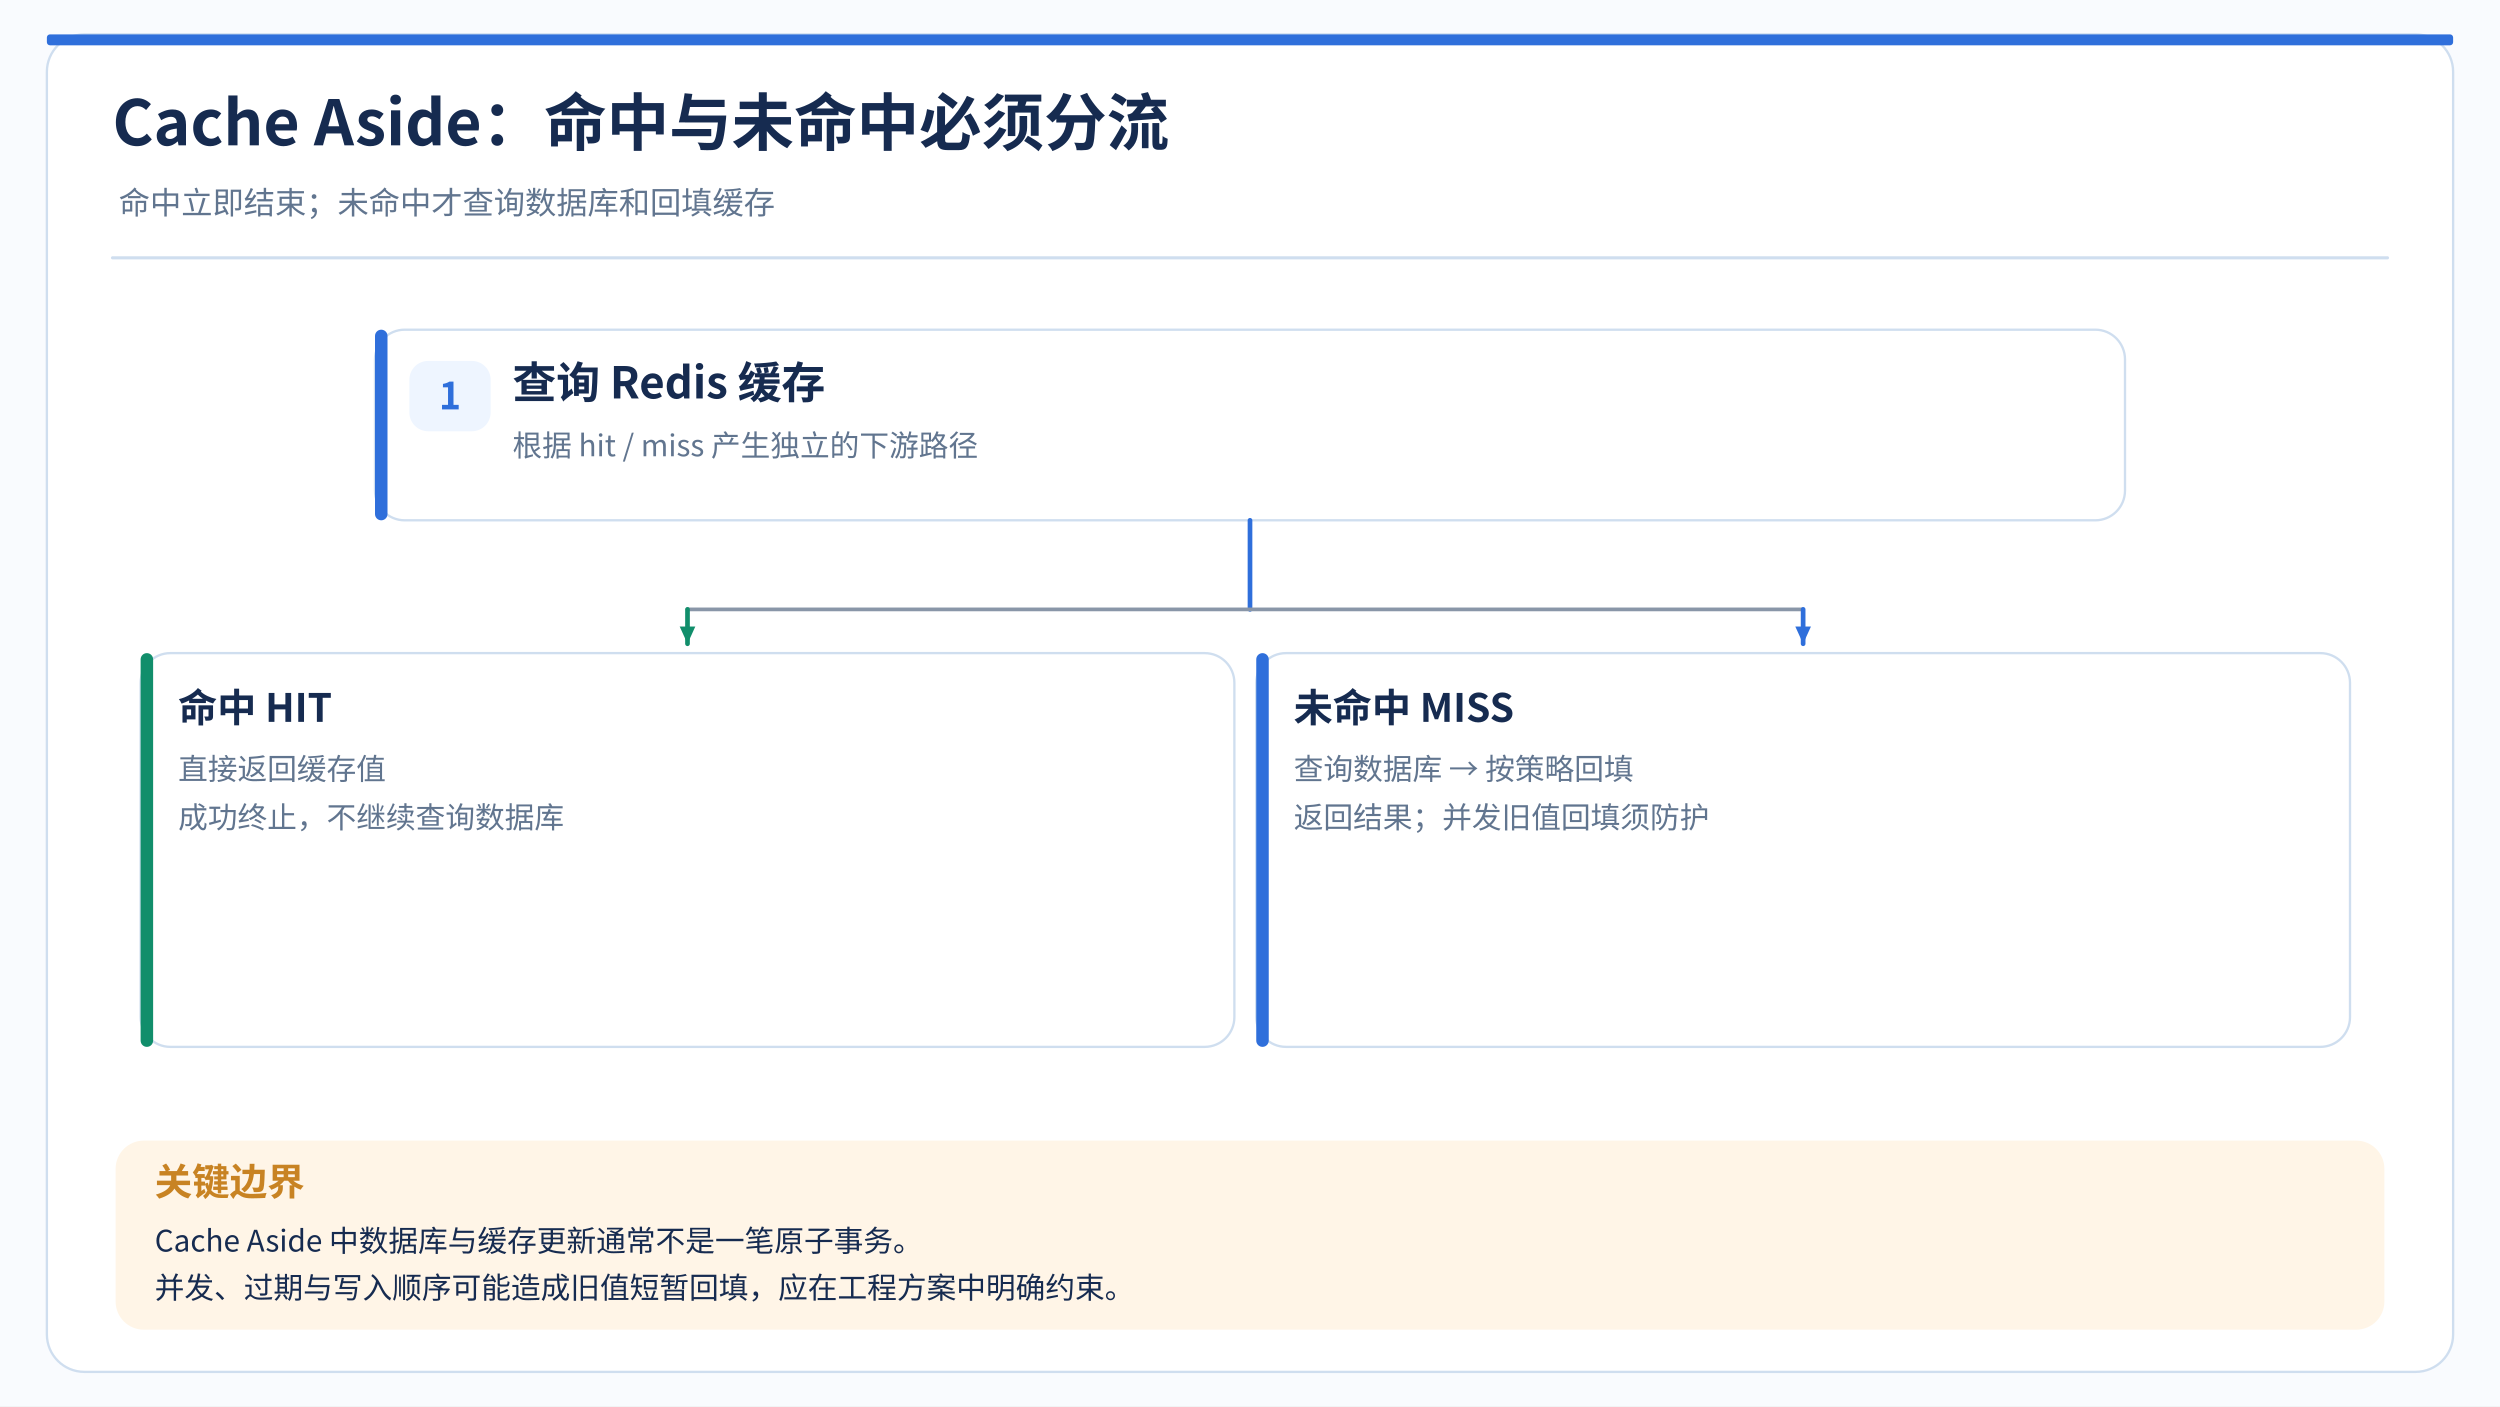
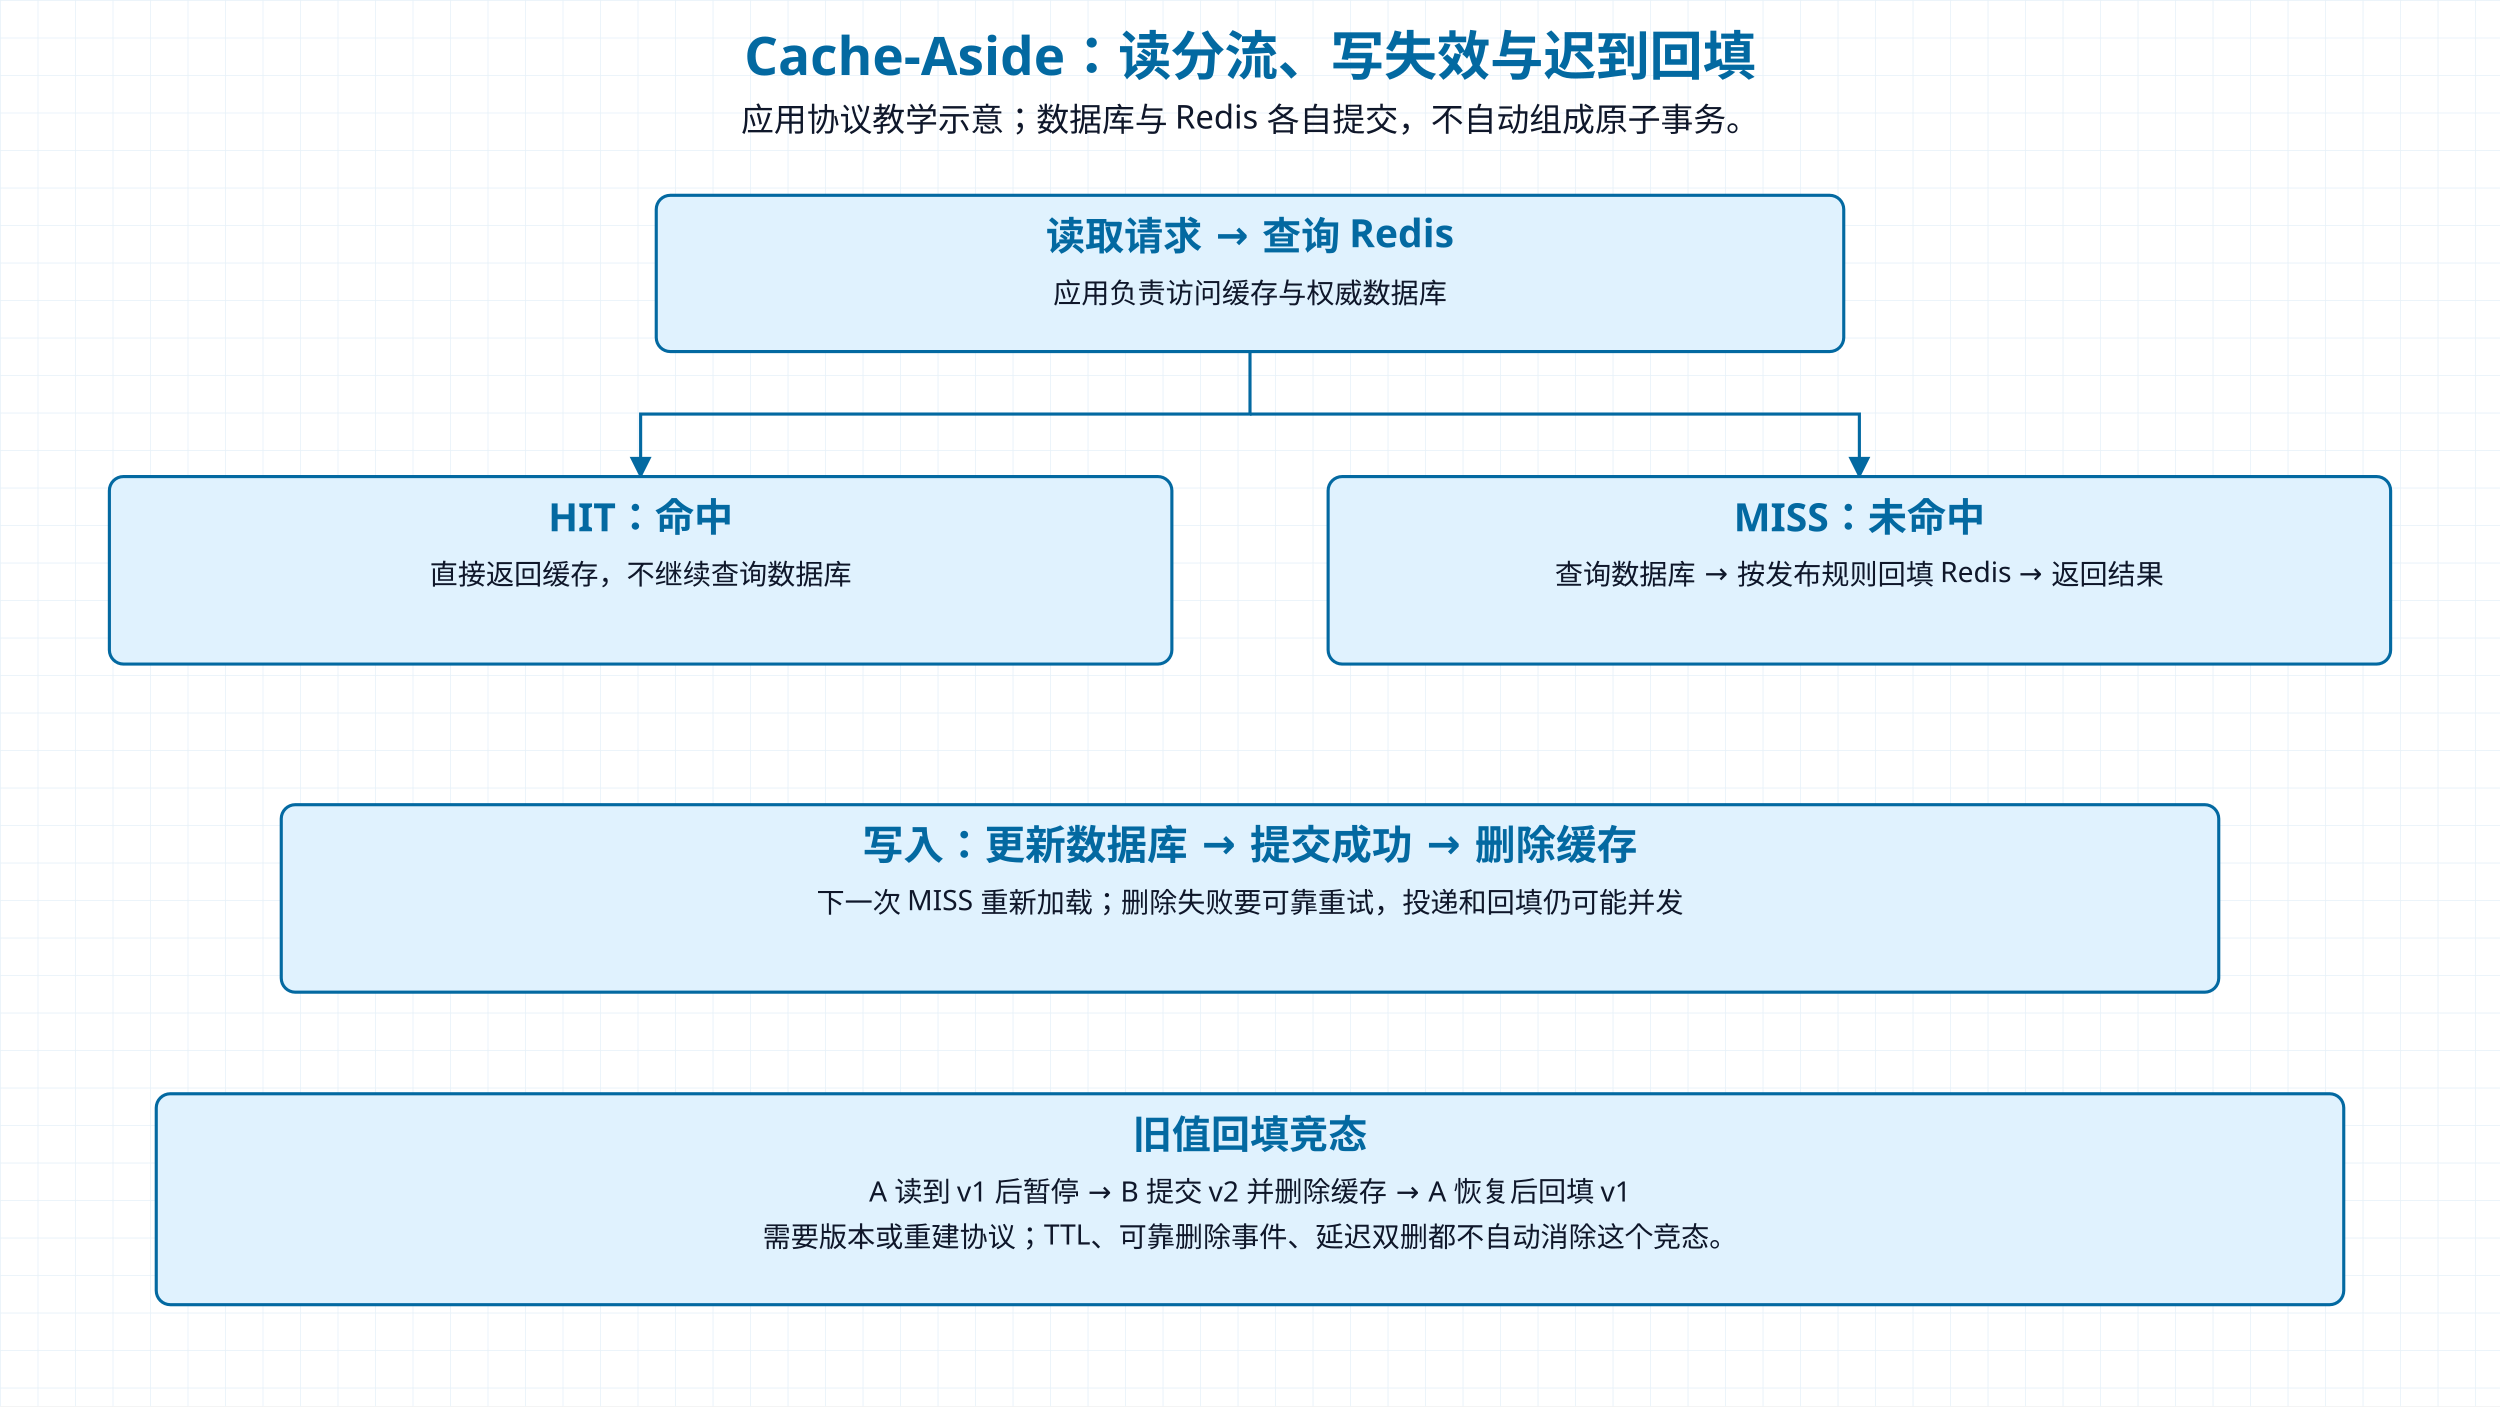
- <svg xmlns="http://www.w3.org/2000/svg" baseProfile="full" height="900" version="1.1" viewBox="0 0 1600 900" width="1600">
-   <defs />
-   <rect fill="#F9FBFE" height="900" rx="0" ry="0" stroke="none" stroke-width="1.5" width="1600" x="0" y="0" />
-   <rect fill="#FFFFFF" height="856" rx="24" ry="24" stroke="#CFDEEF" stroke-width="1.5" width="1540" x="30" y="22" />
-   <rect fill="#2F6FDB" height="7" rx="2" ry="2" stroke="none" stroke-width="1.5" width="1540" x="30" y="22" />
-   <text fill="#162B50" font-family="Noto Sans CJK SC" font-size="40" font-weight="bold" x="72" y="93">Cache Aside：命中与未命中必须分流</text>
-   <text fill="#61758F" font-family="Noto Sans CJK SC" font-size="20" font-weight="normal" x="76" y="137">命中立即结束；未命中才查询数据库和回填缓存</text>
-   <polyline fill="none" points="72,165 1528,165" stroke="#CFDEEF" stroke-linecap="round" stroke-linejoin="round" stroke-width="2" />
-   <rect fill="#FFFFFF" height="122" rx="19" ry="19" stroke="#CFDEEF" stroke-width="1.5" width="1120" x="240" y="211" />
-   <rect fill="#2F6FDB" height="122" rx="4" ry="4" stroke="none" stroke-width="1.5" width="8" x="240" y="211" />
-   <rect fill="#EEF5FF" height="45" rx="12" ry="12" stroke="none" stroke-width="1.5" width="52" x="262" y="231" />
-   <text fill="#2F6FDB" font-family="Noto Sans CJK SC" font-size="24" font-weight="bold" text-anchor="middle" x="288" y="262">1</text>
-   <text fill="#162B50" font-family="Noto Sans CJK SC" font-size="28" font-weight="bold" x="328" y="255">查询 Redis 缓存</text>
-   <text fill="#61758F" font-family="Noto Sans CJK SC" font-size="19" font-weight="normal" x="328" y="292">根据 hit / miss 产生独立的下游路径</text>
-   <polyline fill="none" points="800,333 800,390" stroke="#2F6FDB" stroke-linecap="round" stroke-linejoin="round" stroke-width="3" />
-   <polyline fill="none" points="440.0,390 1154.0,390" stroke="#8996A8" stroke-linecap="round" stroke-linejoin="round" stroke-width="2.4" />
-   <polyline fill="none" points="440.0,390 440.0,412" stroke="#118E6B" stroke-linecap="round" stroke-linejoin="round" stroke-width="3" />
-   <polygon fill="#118E6B" points="440.0,412 445.0,401.0 435.0,401.0" />
-   <rect fill="#FFFFFF" height="252" rx="19" ry="19" stroke="#CFDEEF" stroke-width="1.5" width="700" x="90" y="418" />
-   <rect fill="#118E6B" height="252" rx="4" ry="4" stroke="none" stroke-width="1.5" width="8" x="90" y="418" />
-   <text fill="#162B50" font-family="Noto Sans CJK SC" font-size="25" font-weight="bold" x="114" y="462">命中 HIT</text>
-   <text fill="#61758F" font-family="Noto Sans CJK SC" font-size="19" font-weight="normal" x="114" y="499">直接返回缓存值</text>
-   <text fill="#61758F" font-family="Noto Sans CJK SC" font-size="19" font-weight="normal" x="114" y="530">成功终止，不继续查询数据库</text>
-   <polyline fill="none" points="1154.0,390 1154.0,412" stroke="#2F6FDB" stroke-linecap="round" stroke-linejoin="round" stroke-width="3" />
-   <polygon fill="#2F6FDB" points="1154.0,412 1159.0,401.0 1149.0,401.0" />
-   <rect fill="#FFFFFF" height="252" rx="19" ry="19" stroke="#CFDEEF" stroke-width="1.5" width="700" x="804" y="418" />
-   <rect fill="#2F6FDB" height="252" rx="4" ry="4" stroke="none" stroke-width="1.5" width="8" x="804" y="418" />
-   <text fill="#162B50" font-family="Noto Sans CJK SC" font-size="25" font-weight="bold" x="828" y="462">未命中 MISS</text>
-   <text fill="#61758F" font-family="Noto Sans CJK SC" font-size="19" font-weight="normal" x="828" y="499">查询数据库 → 按策略回填</text>
-   <text fill="#61758F" font-family="Noto Sans CJK SC" font-size="19" font-weight="normal" x="828" y="530">返回结果；并发旧值回填须防护</text>
-   <rect fill="#FFF5E7" height="121" rx="18" ry="18" stroke="none" stroke-width="1.5" width="1452" x="74" y="730" />
-   <text fill="#C88323" font-family="Noto Sans CJK SC" font-size="24" font-weight="bold" x="99" y="765">关键边界</text>
-   <text fill="#162B50" font-family="Noto Sans CJK SC" font-size="19" font-weight="normal" x="99" y="801">Cache Aside 中数据库与缓存更新通常不是一笔原子事务。</text>
-   <text fill="#162B50" font-family="Noto Sans CJK SC" font-size="19" font-weight="normal" x="99" y="831">并发、过期与写入顺序可能造成旧值短暂回填，应在工程方案中明确约束。</text>
+ <svg xmlns="http://www.w3.org/2000/svg" width="1600" height="900" viewBox="0 0 1600 900" role="img" aria-labelledby="title desc">
+   <defs>
+     <pattern id="grid" width="24" height="24" patternUnits="userSpaceOnUse">
+       <path d="M24 0H0V24" fill="none" stroke="#E7F1F8" />
+     </pattern>
+     <marker id="arrow" viewBox="0 0 10 10" refX="9" refY="5" markerWidth="7" markerHeight="7" orient="auto">
+       <path d="M0 0L10 5L0 10Z" fill="#0369A1" />
+     </marker>
+   </defs>
+   <rect width="100%" height="100%" fill="white" />
+   <rect width="100%" height="100%" fill="url(#grid)" />
+   <g font-family="Microsoft YaHei,Segoe UI,sans-serif">
+     <text x="800" y="48" text-anchor="middle" fill="#0369A1" font-size="34" font-weight="600" data-max-width="1520">Cache-Aside：读分流、写失效与迟到回填</text>
+     <text x="800" y="84" text-anchor="middle" fill="#0F172A" font-size="21" data-max-width="1520">应用协议教学示意；数据库与 Redis 各自提交，不自动组成原子事务。</text>
+     <rect x="420" y="125" width="760" height="100" rx="9" fill="#E0F2FE" stroke="#0369A1" stroke-width="2" />
+     <text x="800" y="160" text-anchor="middle" fill="#0369A1" font-size="25" font-weight="600" data-max-width="736">读取请求 → 查询 Redis</text>
+     <text x="800" y="194" text-anchor="middle" fill="#0F172A" font-size="18" data-max-width="736">应用负责访问缓存与权威数据库</text>
+     <path d="M800 225 V265 H410 V305" fill="none" stroke="#0369A1" stroke-width="2" marker-end="url(#arrow)" />
+     <path d="M800 265 H1190 V305" fill="none" stroke="#0369A1" stroke-width="2" marker-end="url(#arrow)" />
+     <rect x="70" y="305" width="680" height="120" rx="9" fill="#E0F2FE" stroke="#0369A1" stroke-width="2" />
+     <text x="410" y="340" text-anchor="middle" fill="#0369A1" font-size="25" font-weight="600" data-max-width="656">HIT：命中</text>
+     <text x="410" y="374" text-anchor="middle" fill="#0F172A" font-size="18" data-max-width="656">直接返回缓存，不继续查询数据库</text>
+     <rect x="850" y="305" width="680" height="120" rx="9" fill="#E0F2FE" stroke="#0369A1" stroke-width="2" />
+     <text x="1190" y="340" text-anchor="middle" fill="#0369A1" font-size="25" font-weight="600" data-max-width="656">MISS：未命中</text>
+     <text x="1190" y="374" text-anchor="middle" fill="#0F172A" font-size="18" data-max-width="656">查询数据库 → 按发布规则回填 Redis → 返回结果</text>
+     <rect x="180" y="515" width="1240" height="120" rx="9" fill="#E0F2FE" stroke="#0369A1" stroke-width="2" />
+     <text x="800" y="550" text-anchor="middle" fill="#0369A1" font-size="26" font-weight="600" data-max-width="1216">写入：更新数据库 → 提交成功 → 删除缓存</text>
+     <text x="800" y="584" text-anchor="middle" fill="#0F172A" font-size="18" data-max-width="1216">下一次 MISS 重新加载；删除失败要可靠重试，投递和回填仍可能并发</text>
+     <rect x="100" y="700" width="1400" height="135" rx="9" fill="#E0F2FE" stroke="#0369A1" stroke-width="2" />
+     <text x="800" y="735" text-anchor="middle" fill="#0369A1" font-size="25" font-weight="600" data-max-width="1376">旧值回填竞态</text>
+     <text x="800" y="769" text-anchor="middle" fill="#0F172A" font-size="18" data-max-width="1376">A 读到 v1 后暂停 → B 提交 v2 并删除缓存 → A 恢复后回填 v1</text>
+     <text x="800" y="798" text-anchor="middle" fill="#0F172A" font-size="18" data-max-width="1376">需要版本或重建协议；TTL、可靠删除事件、延迟双删都不自动消除这个竞态。</text>
+   </g>
</svg>
